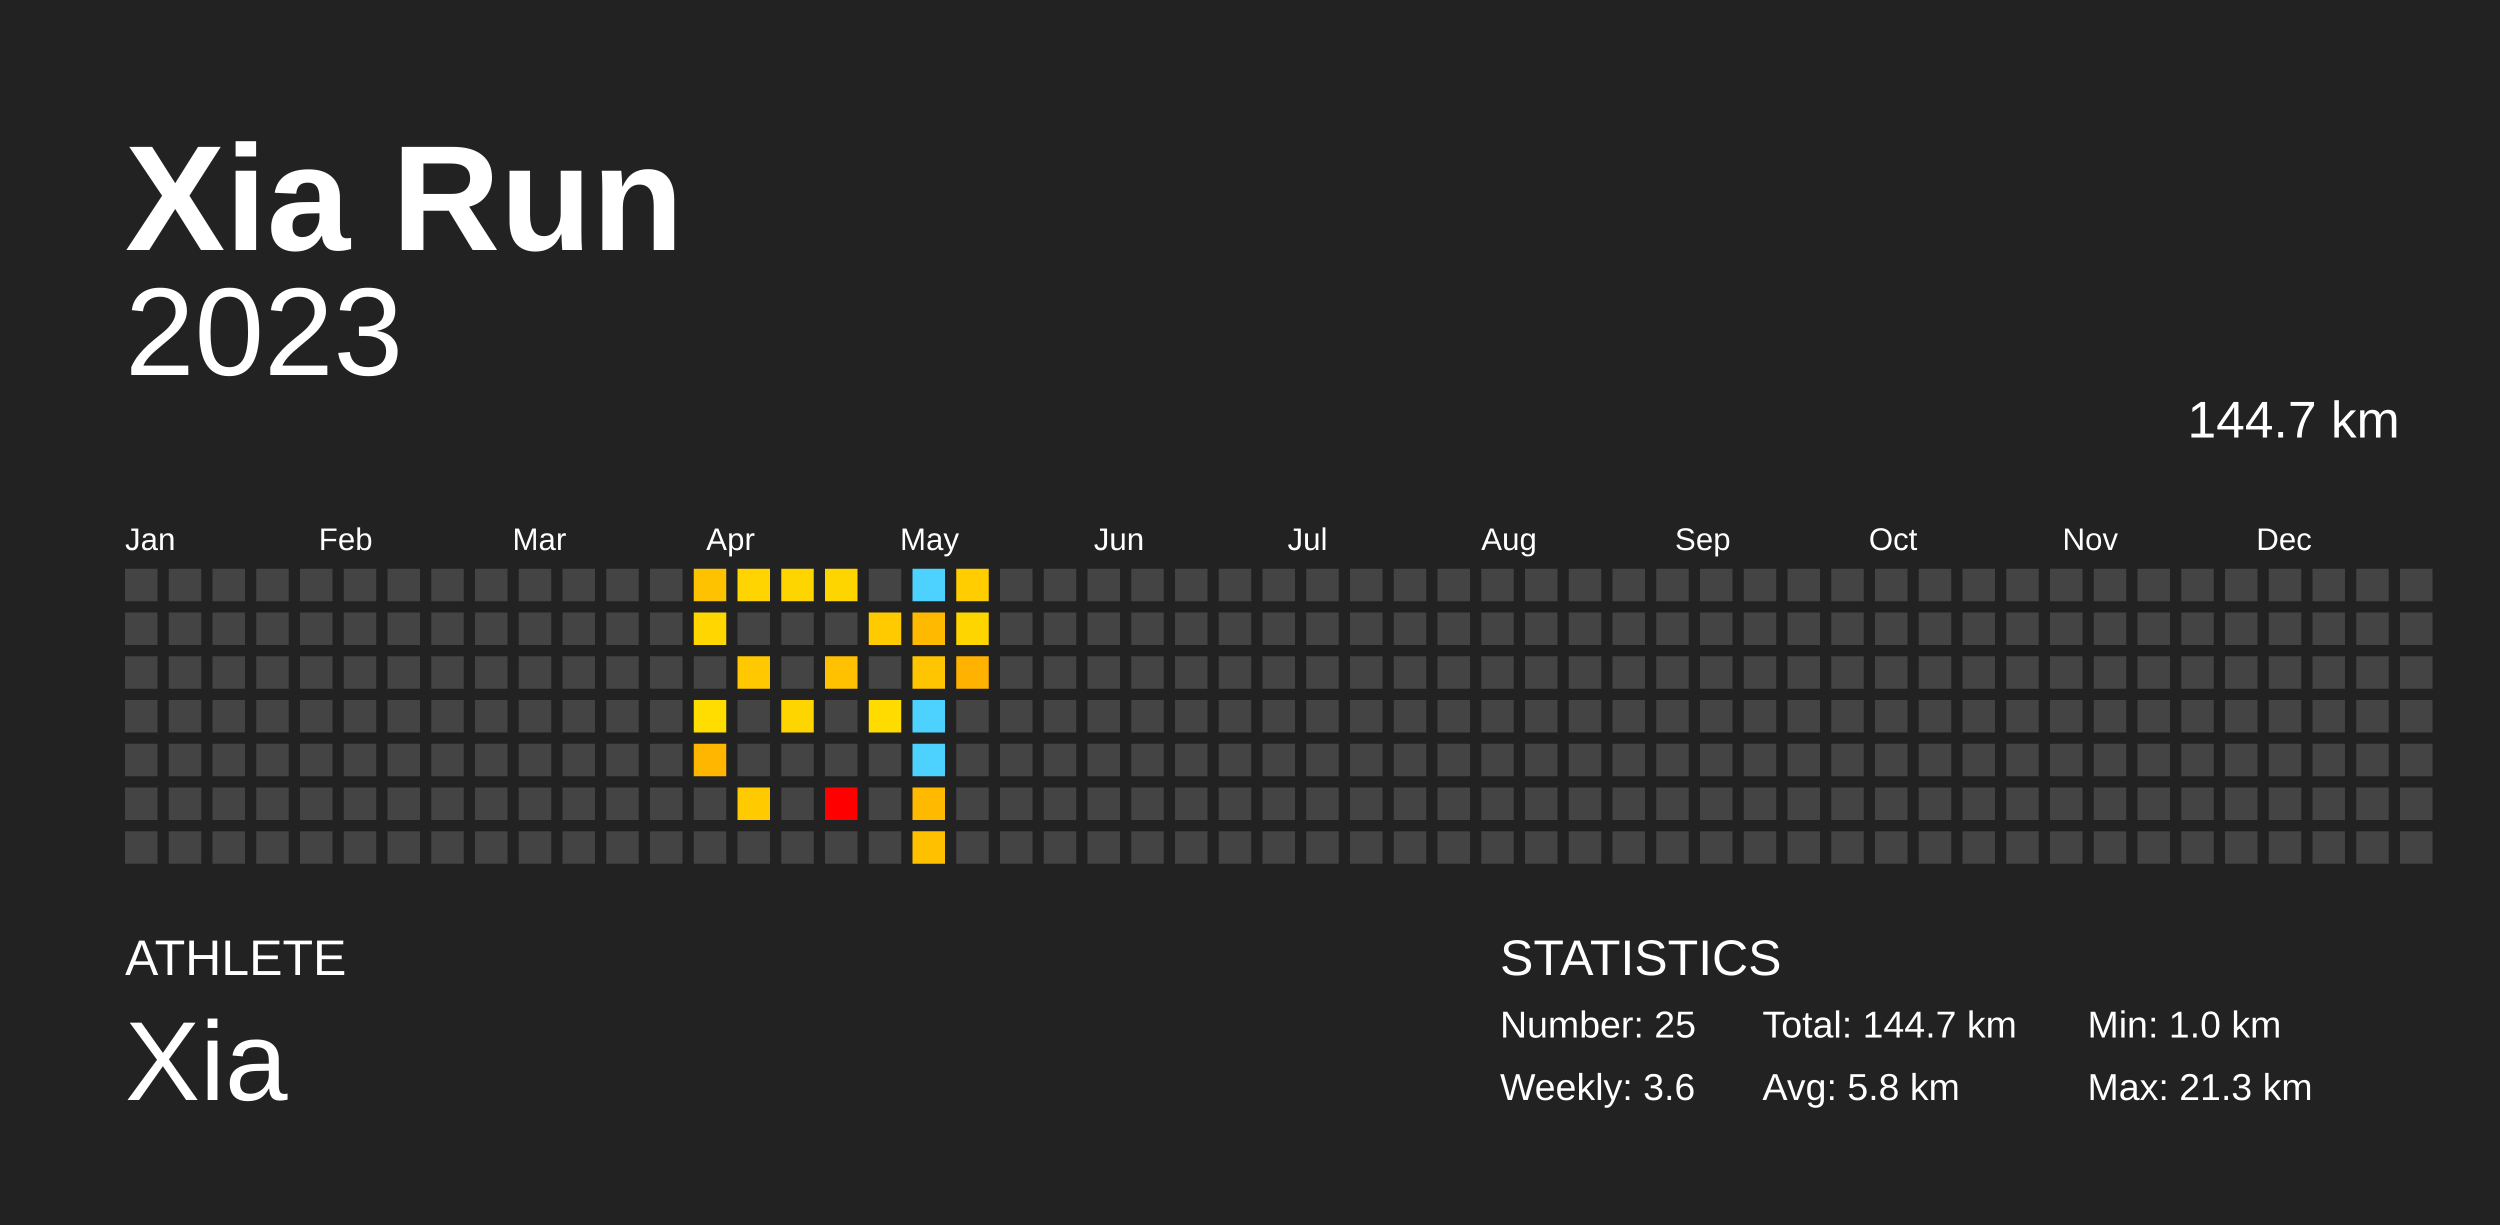
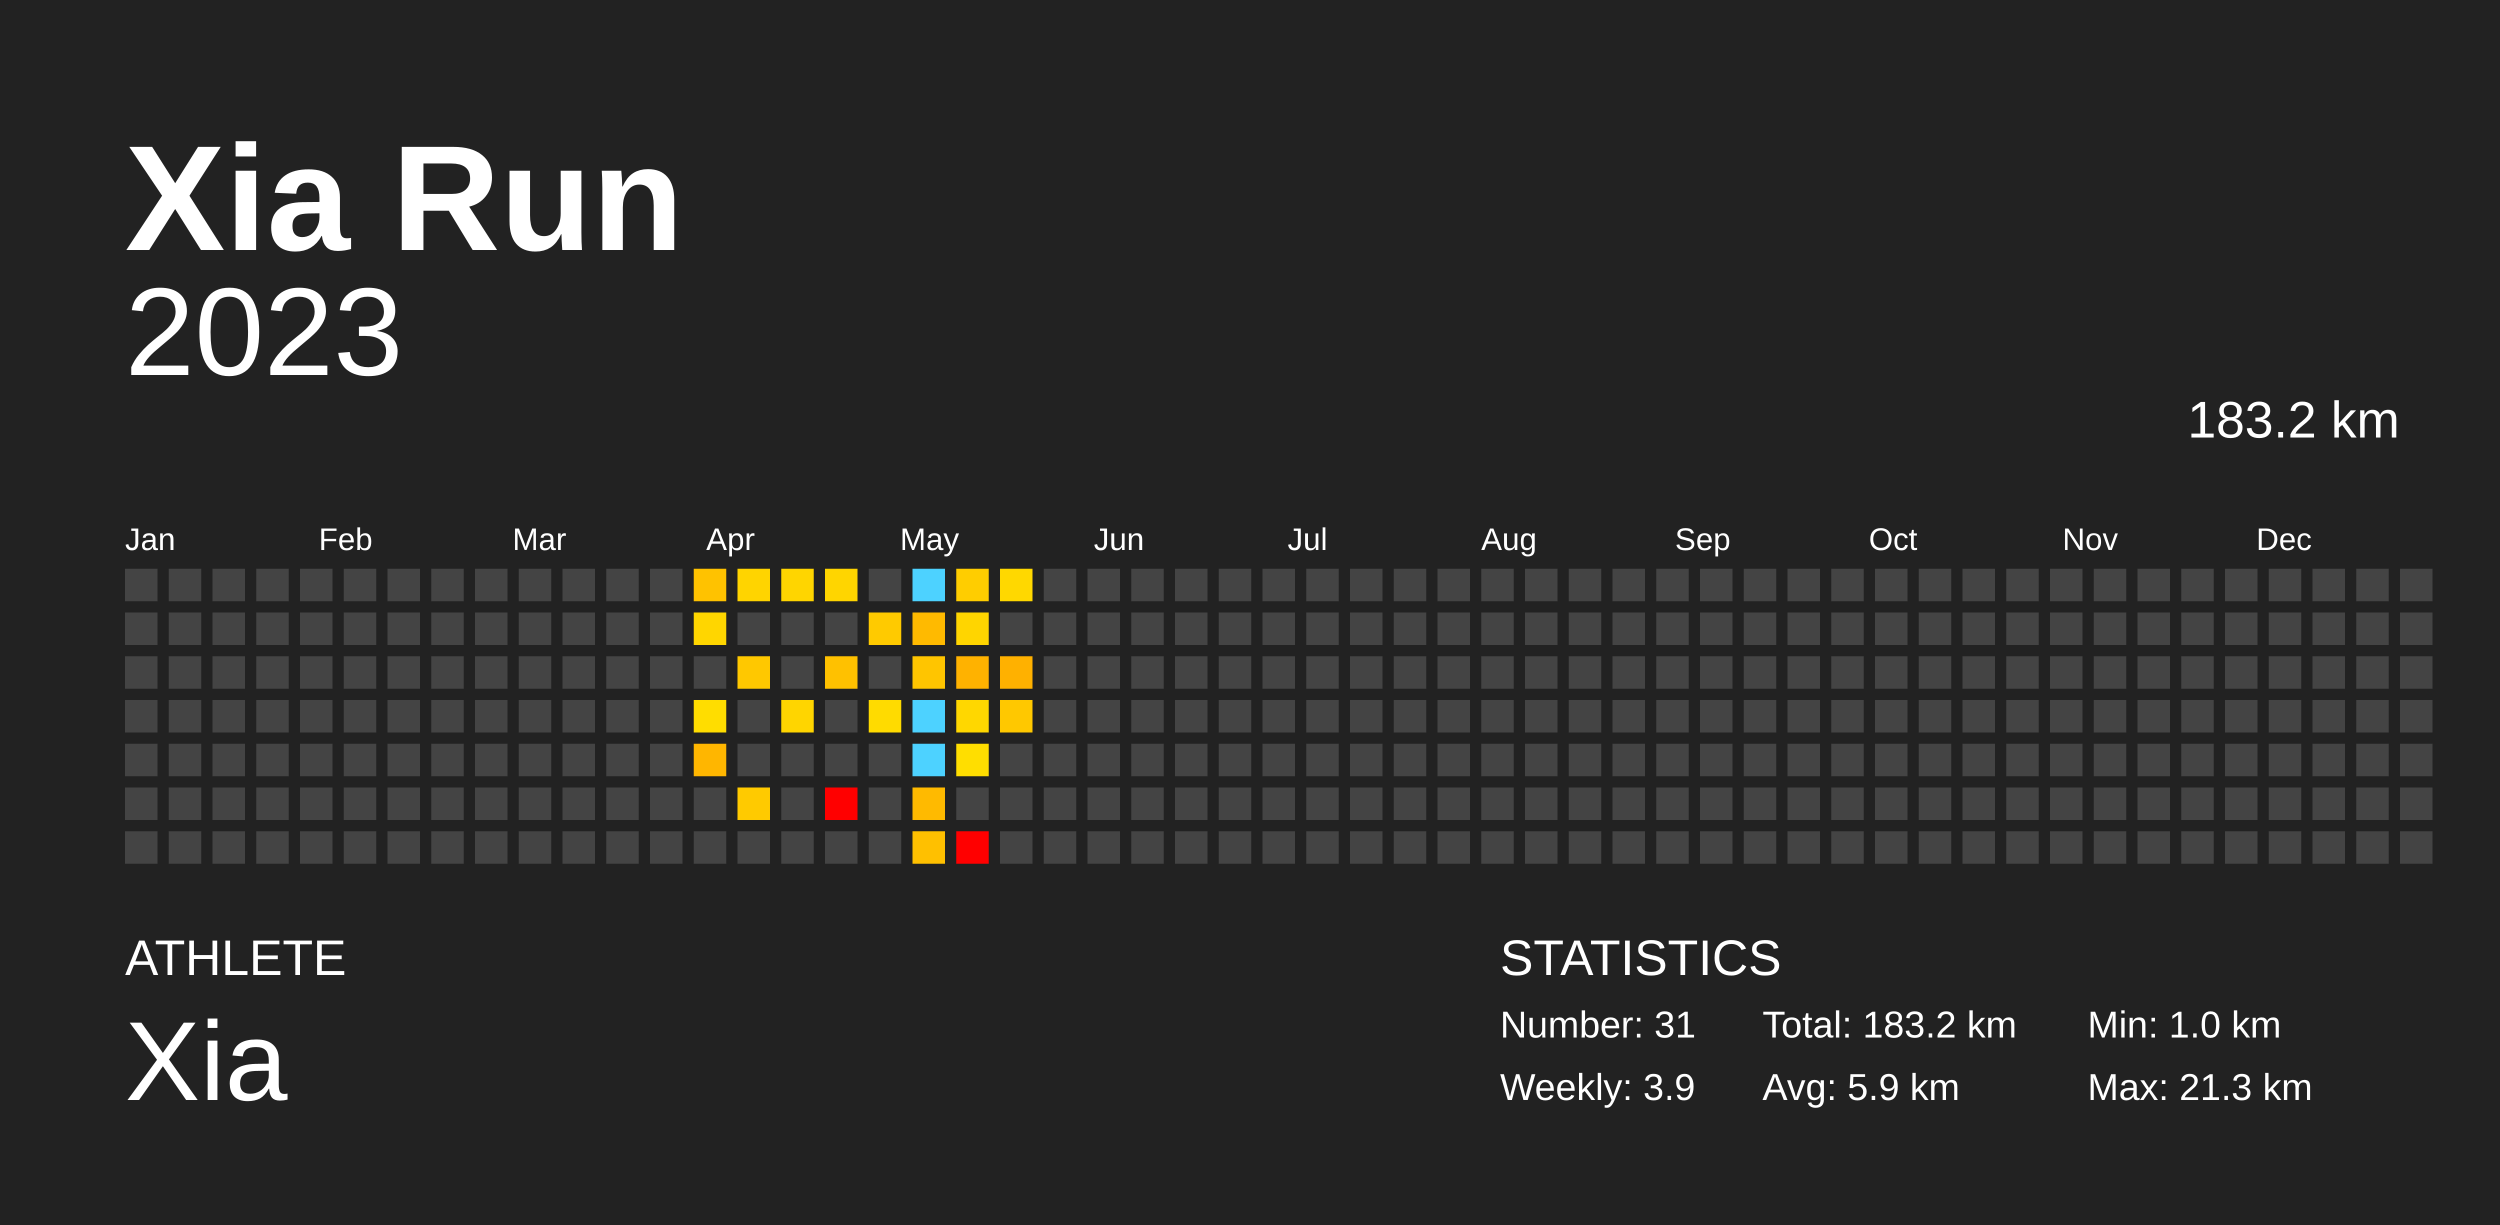
<svg xmlns="http://www.w3.org/2000/svg" baseProfile="full" height="98mm" version="1.1" viewBox="0,0,200,98" width="200mm">
  <defs />
  <rect fill="#222222" height="98" width="200" x="0" y="0" />
  <text fill="#FFFFFF" style="font-size:12px; font-family:Arial; font-weight:bold;" x="10" y="20">Xia Run</text>
  <text fill="#FFFFFF" style="font-size:4px; font-family:Arial" x="10" y="78">ATHLETE</text>
  <text fill="#FFFFFF" style="font-size:9px; font-family:Arial" x="10" y="88">Xia</text>
  <text fill="#FFFFFF" style="font-size:4px; font-family:Arial" x="120" y="78">STATISTICS</text>
-   <text fill="#FFFFFF" style="font-size:3px; font-family:Arial" x="120" y="83">Number: 25</text>
-   <text fill="#FFFFFF" style="font-size:3px; font-family:Arial" x="120" y="88">Weekly: 3.6</text>
-   <text fill="#FFFFFF" style="font-size:3px; font-family:Arial" x="141" y="83">Total: 144.7 km</text>
-   <text fill="#FFFFFF" style="font-size:3px; font-family:Arial" x="141" y="88">Avg: 5.8 km</text>
+   <text fill="#FFFFFF" style="font-size:3px; font-family:Arial" x="120" y="83">Number: 31</text>
+   <text fill="#FFFFFF" style="font-size:3px; font-family:Arial" x="120" y="88">Weekly: 3.9</text>
+   <text fill="#FFFFFF" style="font-size:3px; font-family:Arial" x="141" y="83">Total: 183.2 km</text>
+   <text fill="#FFFFFF" style="font-size:3px; font-family:Arial" x="141" y="88">Avg: 5.9 km</text>
  <text fill="#FFFFFF" style="font-size:3px; font-family:Arial" x="167" y="83">Min: 1.0 km</text>
  <text fill="#FFFFFF" style="font-size:3px; font-family:Arial" x="167" y="88">Max: 21.3 km</text>
  <text alignment-baseline="hanging" fill="#FFFFFF" style="font-size:10.0px; font-family:Arial;" x="10" y="30">2023</text>
-   <text alignment-baseline="hanging" fill="#FFFFFF" style="font-size:4.125px; font-family:Arial;" x="175" y="35">144.7 km</text>
+   <text alignment-baseline="hanging" fill="#FFFFFF" style="font-size:4.125px; font-family:Arial;" x="175" y="35">183.2 km</text>
  <text fill="#FFFFFF" style="font-size:2.5px; font-family:Arial" x="10.0" y="44">Jan</text>
  <text fill="#FFFFFF" style="font-size:2.5px; font-family:Arial" x="25.5" y="44">Feb</text>
  <text fill="#FFFFFF" style="font-size:2.5px; font-family:Arial" x="41.0" y="44">Mar</text>
  <text fill="#FFFFFF" style="font-size:2.5px; font-family:Arial" x="56.5" y="44">Apr</text>
  <text fill="#FFFFFF" style="font-size:2.5px; font-family:Arial" x="72.0" y="44">May</text>
  <text fill="#FFFFFF" style="font-size:2.5px; font-family:Arial" x="87.5" y="44">Jun</text>
  <text fill="#FFFFFF" style="font-size:2.5px; font-family:Arial" x="103.0" y="44">Jul</text>
  <text fill="#FFFFFF" style="font-size:2.5px; font-family:Arial" x="118.5" y="44">Aug</text>
  <text fill="#FFFFFF" style="font-size:2.5px; font-family:Arial" x="134.0" y="44">Sep</text>
  <text fill="#FFFFFF" style="font-size:2.5px; font-family:Arial" x="149.5" y="44">Oct</text>
  <text fill="#FFFFFF" style="font-size:2.5px; font-family:Arial" x="165.0" y="44">Nov</text>
  <text fill="#FFFFFF" style="font-size:2.5px; font-family:Arial" x="180.5" y="44">Dec</text>
  <rect fill="#444444" height="2.6" width="2.6" x="10.0" y="45.5" />
  <rect fill="#444444" height="2.6" width="2.6" x="10.0" y="49.0" />
  <rect fill="#444444" height="2.6" width="2.6" x="10.0" y="52.5" />
  <rect fill="#444444" height="2.6" width="2.6" x="10.0" y="56.0" />
  <rect fill="#444444" height="2.6" width="2.6" x="10.0" y="59.5" />
  <rect fill="#444444" height="2.6" width="2.6" x="10.0" y="63.0" />
  <rect fill="#444444" height="2.6" width="2.6" x="10.0" y="66.5" />
  <rect fill="#444444" height="2.6" width="2.6" x="13.5" y="45.5" />
  <rect fill="#444444" height="2.6" width="2.6" x="13.5" y="49.0" />
  <rect fill="#444444" height="2.6" width="2.6" x="13.5" y="52.5" />
  <rect fill="#444444" height="2.6" width="2.6" x="13.5" y="56.0" />
  <rect fill="#444444" height="2.6" width="2.6" x="13.5" y="59.5" />
  <rect fill="#444444" height="2.6" width="2.6" x="13.5" y="63.0" />
  <rect fill="#444444" height="2.6" width="2.6" x="13.5" y="66.5" />
  <rect fill="#444444" height="2.6" width="2.6" x="17.0" y="45.5" />
  <rect fill="#444444" height="2.6" width="2.6" x="17.0" y="49.0" />
  <rect fill="#444444" height="2.6" width="2.6" x="17.0" y="52.5" />
  <rect fill="#444444" height="2.6" width="2.6" x="17.0" y="56.0" />
  <rect fill="#444444" height="2.6" width="2.6" x="17.0" y="59.5" />
  <rect fill="#444444" height="2.6" width="2.6" x="17.0" y="63.0" />
  <rect fill="#444444" height="2.6" width="2.6" x="17.0" y="66.5" />
  <rect fill="#444444" height="2.6" width="2.6" x="20.5" y="45.5" />
  <rect fill="#444444" height="2.6" width="2.6" x="20.5" y="49.0" />
  <rect fill="#444444" height="2.6" width="2.6" x="20.5" y="52.5" />
  <rect fill="#444444" height="2.6" width="2.6" x="20.5" y="56.0" />
  <rect fill="#444444" height="2.6" width="2.6" x="20.5" y="59.5" />
  <rect fill="#444444" height="2.6" width="2.6" x="20.5" y="63.0" />
  <rect fill="#444444" height="2.6" width="2.6" x="20.5" y="66.5" />
  <rect fill="#444444" height="2.6" width="2.6" x="24.0" y="45.5" />
  <rect fill="#444444" height="2.6" width="2.6" x="24.0" y="49.0" />
  <rect fill="#444444" height="2.6" width="2.6" x="24.0" y="52.5" />
  <rect fill="#444444" height="2.6" width="2.6" x="24.0" y="56.0" />
  <rect fill="#444444" height="2.6" width="2.6" x="24.0" y="59.5" />
  <rect fill="#444444" height="2.6" width="2.6" x="24.0" y="63.0" />
  <rect fill="#444444" height="2.6" width="2.6" x="24.0" y="66.5" />
  <rect fill="#444444" height="2.6" width="2.6" x="27.5" y="45.5" />
  <rect fill="#444444" height="2.6" width="2.6" x="27.5" y="49.0" />
  <rect fill="#444444" height="2.6" width="2.6" x="27.5" y="52.5" />
  <rect fill="#444444" height="2.6" width="2.6" x="27.5" y="56.0" />
  <rect fill="#444444" height="2.6" width="2.6" x="27.5" y="59.5" />
  <rect fill="#444444" height="2.6" width="2.6" x="27.5" y="63.0" />
  <rect fill="#444444" height="2.6" width="2.6" x="27.5" y="66.5" />
  <rect fill="#444444" height="2.6" width="2.6" x="31.0" y="45.5" />
  <rect fill="#444444" height="2.6" width="2.6" x="31.0" y="49.0" />
  <rect fill="#444444" height="2.6" width="2.6" x="31.0" y="52.5" />
  <rect fill="#444444" height="2.6" width="2.6" x="31.0" y="56.0" />
  <rect fill="#444444" height="2.6" width="2.6" x="31.0" y="59.5" />
  <rect fill="#444444" height="2.6" width="2.6" x="31.0" y="63.0" />
  <rect fill="#444444" height="2.6" width="2.6" x="31.0" y="66.5" />
  <rect fill="#444444" height="2.6" width="2.6" x="34.5" y="45.5" />
  <rect fill="#444444" height="2.6" width="2.6" x="34.5" y="49.0" />
  <rect fill="#444444" height="2.6" width="2.6" x="34.5" y="52.5" />
  <rect fill="#444444" height="2.6" width="2.6" x="34.5" y="56.0" />
  <rect fill="#444444" height="2.6" width="2.6" x="34.5" y="59.5" />
  <rect fill="#444444" height="2.6" width="2.6" x="34.5" y="63.0" />
  <rect fill="#444444" height="2.6" width="2.6" x="34.5" y="66.5" />
  <rect fill="#444444" height="2.6" width="2.6" x="38.0" y="45.5" />
  <rect fill="#444444" height="2.6" width="2.6" x="38.0" y="49.0" />
  <rect fill="#444444" height="2.6" width="2.6" x="38.0" y="52.5" />
  <rect fill="#444444" height="2.6" width="2.6" x="38.0" y="56.0" />
  <rect fill="#444444" height="2.6" width="2.6" x="38.0" y="59.5" />
  <rect fill="#444444" height="2.6" width="2.6" x="38.0" y="63.0" />
  <rect fill="#444444" height="2.6" width="2.6" x="38.0" y="66.5" />
  <rect fill="#444444" height="2.6" width="2.6" x="41.5" y="45.5" />
  <rect fill="#444444" height="2.6" width="2.6" x="41.5" y="49.0" />
  <rect fill="#444444" height="2.6" width="2.6" x="41.5" y="52.5" />
  <rect fill="#444444" height="2.6" width="2.6" x="41.5" y="56.0" />
  <rect fill="#444444" height="2.6" width="2.6" x="41.5" y="59.5" />
  <rect fill="#444444" height="2.6" width="2.6" x="41.5" y="63.0" />
  <rect fill="#444444" height="2.6" width="2.6" x="41.5" y="66.5" />
  <rect fill="#444444" height="2.6" width="2.6" x="45.0" y="45.5" />
  <rect fill="#444444" height="2.6" width="2.6" x="45.0" y="49.0" />
  <rect fill="#444444" height="2.6" width="2.6" x="45.0" y="52.5" />
  <rect fill="#444444" height="2.6" width="2.6" x="45.0" y="56.0" />
  <rect fill="#444444" height="2.6" width="2.6" x="45.0" y="59.5" />
  <rect fill="#444444" height="2.6" width="2.6" x="45.0" y="63.0" />
  <rect fill="#444444" height="2.6" width="2.6" x="45.0" y="66.5" />
  <rect fill="#444444" height="2.6" width="2.6" x="48.5" y="45.5" />
  <rect fill="#444444" height="2.6" width="2.6" x="48.5" y="49.0" />
  <rect fill="#444444" height="2.6" width="2.6" x="48.5" y="52.5" />
  <rect fill="#444444" height="2.6" width="2.6" x="48.5" y="56.0" />
  <rect fill="#444444" height="2.6" width="2.6" x="48.5" y="59.5" />
  <rect fill="#444444" height="2.6" width="2.6" x="48.5" y="63.0" />
  <rect fill="#444444" height="2.6" width="2.6" x="48.5" y="66.5" />
  <rect fill="#444444" height="2.6" width="2.6" x="52.0" y="45.5" />
  <rect fill="#444444" height="2.6" width="2.6" x="52.0" y="49.0" />
  <rect fill="#444444" height="2.6" width="2.6" x="52.0" y="52.5" />
  <rect fill="#444444" height="2.6" width="2.6" x="52.0" y="56.0" />
  <rect fill="#444444" height="2.6" width="2.6" x="52.0" y="59.5" />
  <rect fill="#444444" height="2.6" width="2.6" x="52.0" y="63.0" />
  <rect fill="#444444" height="2.6" width="2.6" x="52.0" y="66.5" />
  <rect fill="#ffc200" height="2.6" width="2.6" x="55.5" y="45.5" />
  <rect fill="#ffd600" height="2.6" width="2.6" x="55.5" y="49.0" />
  <rect fill="#444444" height="2.6" width="2.6" x="55.5" y="52.5" />
  <rect fill="#ffdd00" height="2.6" width="2.6" x="55.5" y="56.0" />
  <rect fill="#ffb600" height="2.6" width="2.6" x="55.5" y="59.5" />
  <rect fill="#444444" height="2.6" width="2.6" x="55.5" y="63.0" />
  <rect fill="#444444" height="2.6" width="2.6" x="55.5" y="66.5" />
  <rect fill="#ffd400" height="2.6" width="2.6" x="59.0" y="45.5" />
  <rect fill="#444444" height="2.6" width="2.6" x="59.0" y="49.0" />
  <rect fill="#ffc800" height="2.6" width="2.6" x="59.0" y="52.5" />
  <rect fill="#444444" height="2.6" width="2.6" x="59.0" y="56.0" />
  <rect fill="#444444" height="2.6" width="2.6" x="59.0" y="59.5" />
  <rect fill="#ffca00" height="2.6" width="2.6" x="59.0" y="63.0" />
  <rect fill="#444444" height="2.6" width="2.6" x="59.0" y="66.5" />
  <rect fill="#ffd500" height="2.6" width="2.6" x="62.5" y="45.5" />
  <rect fill="#444444" height="2.6" width="2.6" x="62.5" y="49.0" />
  <rect fill="#444444" height="2.6" width="2.6" x="62.5" y="52.5" />
  <rect fill="#ffd500" height="2.6" width="2.6" x="62.5" y="56.0" />
  <rect fill="#444444" height="2.6" width="2.6" x="62.5" y="59.5" />
  <rect fill="#444444" height="2.6" width="2.6" x="62.5" y="63.0" />
  <rect fill="#444444" height="2.6" width="2.6" x="62.5" y="66.5" />
  <rect fill="#ffd500" height="2.6" width="2.6" x="66.0" y="45.5" />
  <rect fill="#444444" height="2.6" width="2.6" x="66.0" y="49.0" />
  <rect fill="#ffc100" height="2.6" width="2.6" x="66.0" y="52.5" />
  <rect fill="#444444" height="2.6" width="2.6" x="66.0" y="56.0" />
  <rect fill="#444444" height="2.6" width="2.6" x="66.0" y="59.5" />
  <rect fill="red" height="2.6" width="2.6" x="66.0" y="63.0" />
  <rect fill="#444444" height="2.6" width="2.6" x="66.0" y="66.5" />
  <rect fill="#444444" height="2.6" width="2.6" x="69.5" y="45.5" />
  <rect fill="#ffca00" height="2.6" width="2.6" x="69.5" y="49.0" />
  <rect fill="#444444" height="2.6" width="2.6" x="69.5" y="52.5" />
  <rect fill="#ffdb00" height="2.6" width="2.6" x="69.5" y="56.0" />
  <rect fill="#444444" height="2.6" width="2.6" x="69.5" y="59.5" />
  <rect fill="#444444" height="2.6" width="2.6" x="69.5" y="63.0" />
  <rect fill="#444444" height="2.6" width="2.6" x="69.5" y="66.5" />
  <rect fill="#4dd2ff" height="2.6" width="2.6" x="73.0" y="45.5" />
  <rect fill="#ffba00" height="2.6" width="2.6" x="73.0" y="49.0" />
  <rect fill="#ffc500" height="2.6" width="2.6" x="73.0" y="52.5" />
  <rect fill="#4dd2ff" height="2.6" width="2.6" x="73.0" y="56.0" />
  <rect fill="#4dd2ff" height="2.6" width="2.6" x="73.0" y="59.5" />
  <rect fill="#ffba00" height="2.6" width="2.6" x="73.0" y="63.0" />
  <rect fill="#ffc000" height="2.6" width="2.6" x="73.0" y="66.5" />
  <rect fill="#ffcd00" height="2.6" width="2.6" x="76.5" y="45.5" />
  <rect fill="#ffd500" height="2.6" width="2.6" x="76.5" y="49.0" />
  <rect fill="#ffb200" height="2.6" width="2.6" x="76.5" y="52.5" />
-   <rect fill="#444444" height="2.6" width="2.6" x="76.5" y="56.0" />
-   <rect fill="#444444" height="2.6" width="2.6" x="76.5" y="59.5" />
+   <rect fill="#ffd700" height="2.6" width="2.6" x="76.5" y="56.0" />
+   <rect fill="#ffde00" height="2.6" width="2.6" x="76.5" y="59.5" />
  <rect fill="#444444" height="2.6" width="2.6" x="76.5" y="63.0" />
-   <rect fill="#444444" height="2.6" width="2.6" x="76.5" y="66.5" />
-   <rect fill="#444444" height="2.6" width="2.6" x="80.0" y="45.5" />
+   <rect fill="red" height="2.6" width="2.6" x="76.5" y="66.5" />
+   <rect fill="#ffd800" height="2.6" width="2.6" x="80.0" y="45.5" />
  <rect fill="#444444" height="2.6" width="2.6" x="80.0" y="49.0" />
-   <rect fill="#444444" height="2.6" width="2.6" x="80.0" y="52.5" />
-   <rect fill="#444444" height="2.6" width="2.6" x="80.0" y="56.0" />
+   <rect fill="#ffb100" height="2.6" width="2.6" x="80.0" y="52.5" />
+   <rect fill="#ffc800" height="2.6" width="2.6" x="80.0" y="56.0" />
  <rect fill="#444444" height="2.6" width="2.6" x="80.0" y="59.5" />
  <rect fill="#444444" height="2.6" width="2.6" x="80.0" y="63.0" />
  <rect fill="#444444" height="2.6" width="2.6" x="80.0" y="66.5" />
  <rect fill="#444444" height="2.6" width="2.6" x="83.5" y="45.5" />
  <rect fill="#444444" height="2.6" width="2.6" x="83.5" y="49.0" />
  <rect fill="#444444" height="2.6" width="2.6" x="83.5" y="52.5" />
  <rect fill="#444444" height="2.6" width="2.6" x="83.5" y="56.0" />
  <rect fill="#444444" height="2.6" width="2.6" x="83.5" y="59.5" />
  <rect fill="#444444" height="2.6" width="2.6" x="83.5" y="63.0" />
  <rect fill="#444444" height="2.6" width="2.6" x="83.5" y="66.5" />
  <rect fill="#444444" height="2.6" width="2.6" x="87.0" y="45.5" />
  <rect fill="#444444" height="2.6" width="2.6" x="87.0" y="49.0" />
  <rect fill="#444444" height="2.6" width="2.6" x="87.0" y="52.5" />
  <rect fill="#444444" height="2.6" width="2.6" x="87.0" y="56.0" />
  <rect fill="#444444" height="2.6" width="2.6" x="87.0" y="59.5" />
  <rect fill="#444444" height="2.6" width="2.6" x="87.0" y="63.0" />
  <rect fill="#444444" height="2.6" width="2.6" x="87.0" y="66.5" />
  <rect fill="#444444" height="2.6" width="2.6" x="90.5" y="45.5" />
  <rect fill="#444444" height="2.6" width="2.6" x="90.5" y="49.0" />
  <rect fill="#444444" height="2.6" width="2.6" x="90.5" y="52.5" />
  <rect fill="#444444" height="2.6" width="2.6" x="90.5" y="56.0" />
  <rect fill="#444444" height="2.6" width="2.6" x="90.5" y="59.5" />
  <rect fill="#444444" height="2.6" width="2.6" x="90.5" y="63.0" />
  <rect fill="#444444" height="2.6" width="2.6" x="90.5" y="66.5" />
  <rect fill="#444444" height="2.6" width="2.6" x="94.0" y="45.5" />
  <rect fill="#444444" height="2.6" width="2.6" x="94.0" y="49.0" />
  <rect fill="#444444" height="2.6" width="2.6" x="94.0" y="52.5" />
  <rect fill="#444444" height="2.6" width="2.6" x="94.0" y="56.0" />
  <rect fill="#444444" height="2.6" width="2.6" x="94.0" y="59.5" />
  <rect fill="#444444" height="2.6" width="2.6" x="94.0" y="63.0" />
  <rect fill="#444444" height="2.6" width="2.6" x="94.0" y="66.5" />
  <rect fill="#444444" height="2.6" width="2.6" x="97.5" y="45.5" />
  <rect fill="#444444" height="2.6" width="2.6" x="97.5" y="49.0" />
  <rect fill="#444444" height="2.6" width="2.6" x="97.5" y="52.5" />
  <rect fill="#444444" height="2.6" width="2.6" x="97.5" y="56.0" />
  <rect fill="#444444" height="2.6" width="2.6" x="97.5" y="59.5" />
  <rect fill="#444444" height="2.6" width="2.6" x="97.5" y="63.0" />
  <rect fill="#444444" height="2.6" width="2.6" x="97.5" y="66.5" />
  <rect fill="#444444" height="2.6" width="2.6" x="101.0" y="45.5" />
  <rect fill="#444444" height="2.6" width="2.6" x="101.0" y="49.0" />
  <rect fill="#444444" height="2.6" width="2.6" x="101.0" y="52.5" />
  <rect fill="#444444" height="2.6" width="2.6" x="101.0" y="56.0" />
  <rect fill="#444444" height="2.6" width="2.6" x="101.0" y="59.5" />
  <rect fill="#444444" height="2.6" width="2.6" x="101.0" y="63.0" />
  <rect fill="#444444" height="2.6" width="2.6" x="101.0" y="66.5" />
  <rect fill="#444444" height="2.6" width="2.6" x="104.5" y="45.5" />
  <rect fill="#444444" height="2.6" width="2.6" x="104.5" y="49.0" />
  <rect fill="#444444" height="2.6" width="2.6" x="104.5" y="52.5" />
  <rect fill="#444444" height="2.6" width="2.6" x="104.5" y="56.0" />
  <rect fill="#444444" height="2.6" width="2.6" x="104.5" y="59.5" />
  <rect fill="#444444" height="2.6" width="2.6" x="104.5" y="63.0" />
  <rect fill="#444444" height="2.6" width="2.6" x="104.5" y="66.5" />
  <rect fill="#444444" height="2.6" width="2.6" x="108.0" y="45.5" />
  <rect fill="#444444" height="2.6" width="2.6" x="108.0" y="49.0" />
  <rect fill="#444444" height="2.6" width="2.6" x="108.0" y="52.5" />
  <rect fill="#444444" height="2.6" width="2.6" x="108.0" y="56.0" />
  <rect fill="#444444" height="2.6" width="2.6" x="108.0" y="59.5" />
  <rect fill="#444444" height="2.6" width="2.6" x="108.0" y="63.0" />
  <rect fill="#444444" height="2.6" width="2.6" x="108.0" y="66.5" />
  <rect fill="#444444" height="2.6" width="2.6" x="111.5" y="45.5" />
  <rect fill="#444444" height="2.6" width="2.6" x="111.5" y="49.0" />
  <rect fill="#444444" height="2.6" width="2.6" x="111.5" y="52.5" />
  <rect fill="#444444" height="2.6" width="2.6" x="111.5" y="56.0" />
  <rect fill="#444444" height="2.6" width="2.6" x="111.5" y="59.5" />
  <rect fill="#444444" height="2.6" width="2.6" x="111.5" y="63.0" />
  <rect fill="#444444" height="2.6" width="2.6" x="111.5" y="66.5" />
  <rect fill="#444444" height="2.6" width="2.6" x="115.0" y="45.5" />
  <rect fill="#444444" height="2.6" width="2.6" x="115.0" y="49.0" />
  <rect fill="#444444" height="2.6" width="2.6" x="115.0" y="52.5" />
  <rect fill="#444444" height="2.6" width="2.6" x="115.0" y="56.0" />
  <rect fill="#444444" height="2.6" width="2.6" x="115.0" y="59.5" />
  <rect fill="#444444" height="2.6" width="2.6" x="115.0" y="63.0" />
  <rect fill="#444444" height="2.6" width="2.6" x="115.0" y="66.5" />
  <rect fill="#444444" height="2.6" width="2.6" x="118.5" y="45.5" />
  <rect fill="#444444" height="2.6" width="2.6" x="118.5" y="49.0" />
  <rect fill="#444444" height="2.6" width="2.6" x="118.5" y="52.5" />
  <rect fill="#444444" height="2.6" width="2.6" x="118.5" y="56.0" />
  <rect fill="#444444" height="2.6" width="2.6" x="118.5" y="59.5" />
  <rect fill="#444444" height="2.6" width="2.6" x="118.5" y="63.0" />
  <rect fill="#444444" height="2.6" width="2.6" x="118.5" y="66.5" />
  <rect fill="#444444" height="2.6" width="2.6" x="122.0" y="45.5" />
  <rect fill="#444444" height="2.6" width="2.6" x="122.0" y="49.0" />
  <rect fill="#444444" height="2.6" width="2.6" x="122.0" y="52.5" />
  <rect fill="#444444" height="2.6" width="2.6" x="122.0" y="56.0" />
  <rect fill="#444444" height="2.6" width="2.6" x="122.0" y="59.5" />
  <rect fill="#444444" height="2.6" width="2.6" x="122.0" y="63.0" />
  <rect fill="#444444" height="2.6" width="2.6" x="122.0" y="66.5" />
  <rect fill="#444444" height="2.6" width="2.6" x="125.5" y="45.5" />
  <rect fill="#444444" height="2.6" width="2.6" x="125.5" y="49.0" />
  <rect fill="#444444" height="2.6" width="2.6" x="125.5" y="52.5" />
  <rect fill="#444444" height="2.6" width="2.6" x="125.5" y="56.0" />
  <rect fill="#444444" height="2.6" width="2.6" x="125.5" y="59.5" />
  <rect fill="#444444" height="2.6" width="2.6" x="125.5" y="63.0" />
  <rect fill="#444444" height="2.6" width="2.6" x="125.5" y="66.5" />
  <rect fill="#444444" height="2.6" width="2.6" x="129.0" y="45.5" />
  <rect fill="#444444" height="2.6" width="2.6" x="129.0" y="49.0" />
  <rect fill="#444444" height="2.6" width="2.6" x="129.0" y="52.5" />
  <rect fill="#444444" height="2.6" width="2.6" x="129.0" y="56.0" />
  <rect fill="#444444" height="2.6" width="2.6" x="129.0" y="59.5" />
  <rect fill="#444444" height="2.6" width="2.6" x="129.0" y="63.0" />
  <rect fill="#444444" height="2.6" width="2.6" x="129.0" y="66.5" />
  <rect fill="#444444" height="2.6" width="2.6" x="132.5" y="45.5" />
  <rect fill="#444444" height="2.6" width="2.6" x="132.5" y="49.0" />
  <rect fill="#444444" height="2.6" width="2.6" x="132.5" y="52.5" />
  <rect fill="#444444" height="2.6" width="2.6" x="132.5" y="56.0" />
  <rect fill="#444444" height="2.6" width="2.6" x="132.5" y="59.5" />
  <rect fill="#444444" height="2.6" width="2.6" x="132.5" y="63.0" />
  <rect fill="#444444" height="2.6" width="2.6" x="132.5" y="66.5" />
  <rect fill="#444444" height="2.6" width="2.6" x="136.0" y="45.5" />
  <rect fill="#444444" height="2.6" width="2.6" x="136.0" y="49.0" />
  <rect fill="#444444" height="2.6" width="2.6" x="136.0" y="52.5" />
  <rect fill="#444444" height="2.6" width="2.6" x="136.0" y="56.0" />
  <rect fill="#444444" height="2.6" width="2.6" x="136.0" y="59.5" />
  <rect fill="#444444" height="2.6" width="2.6" x="136.0" y="63.0" />
  <rect fill="#444444" height="2.6" width="2.6" x="136.0" y="66.5" />
  <rect fill="#444444" height="2.6" width="2.6" x="139.5" y="45.5" />
  <rect fill="#444444" height="2.6" width="2.6" x="139.5" y="49.0" />
  <rect fill="#444444" height="2.6" width="2.6" x="139.5" y="52.5" />
  <rect fill="#444444" height="2.6" width="2.6" x="139.5" y="56.0" />
  <rect fill="#444444" height="2.6" width="2.6" x="139.5" y="59.5" />
  <rect fill="#444444" height="2.6" width="2.6" x="139.5" y="63.0" />
  <rect fill="#444444" height="2.6" width="2.6" x="139.5" y="66.5" />
  <rect fill="#444444" height="2.6" width="2.6" x="143.0" y="45.5" />
  <rect fill="#444444" height="2.6" width="2.6" x="143.0" y="49.0" />
  <rect fill="#444444" height="2.6" width="2.6" x="143.0" y="52.5" />
  <rect fill="#444444" height="2.6" width="2.6" x="143.0" y="56.0" />
  <rect fill="#444444" height="2.6" width="2.6" x="143.0" y="59.5" />
  <rect fill="#444444" height="2.6" width="2.6" x="143.0" y="63.0" />
  <rect fill="#444444" height="2.6" width="2.6" x="143.0" y="66.5" />
  <rect fill="#444444" height="2.6" width="2.6" x="146.5" y="45.5" />
  <rect fill="#444444" height="2.6" width="2.6" x="146.5" y="49.0" />
  <rect fill="#444444" height="2.6" width="2.6" x="146.5" y="52.5" />
  <rect fill="#444444" height="2.6" width="2.6" x="146.5" y="56.0" />
  <rect fill="#444444" height="2.6" width="2.6" x="146.5" y="59.5" />
  <rect fill="#444444" height="2.6" width="2.6" x="146.5" y="63.0" />
  <rect fill="#444444" height="2.6" width="2.6" x="146.5" y="66.5" />
  <rect fill="#444444" height="2.6" width="2.6" x="150.0" y="45.5" />
  <rect fill="#444444" height="2.6" width="2.6" x="150.0" y="49.0" />
  <rect fill="#444444" height="2.6" width="2.6" x="150.0" y="52.5" />
  <rect fill="#444444" height="2.6" width="2.6" x="150.0" y="56.0" />
  <rect fill="#444444" height="2.6" width="2.6" x="150.0" y="59.5" />
  <rect fill="#444444" height="2.6" width="2.6" x="150.0" y="63.0" />
  <rect fill="#444444" height="2.6" width="2.6" x="150.0" y="66.5" />
  <rect fill="#444444" height="2.6" width="2.6" x="153.5" y="45.5" />
  <rect fill="#444444" height="2.6" width="2.6" x="153.5" y="49.0" />
  <rect fill="#444444" height="2.6" width="2.6" x="153.5" y="52.5" />
  <rect fill="#444444" height="2.6" width="2.6" x="153.5" y="56.0" />
  <rect fill="#444444" height="2.6" width="2.6" x="153.5" y="59.5" />
  <rect fill="#444444" height="2.6" width="2.6" x="153.5" y="63.0" />
  <rect fill="#444444" height="2.6" width="2.6" x="153.5" y="66.5" />
  <rect fill="#444444" height="2.6" width="2.6" x="157.0" y="45.5" />
  <rect fill="#444444" height="2.6" width="2.6" x="157.0" y="49.0" />
  <rect fill="#444444" height="2.6" width="2.6" x="157.0" y="52.5" />
  <rect fill="#444444" height="2.6" width="2.6" x="157.0" y="56.0" />
  <rect fill="#444444" height="2.6" width="2.6" x="157.0" y="59.5" />
  <rect fill="#444444" height="2.6" width="2.6" x="157.0" y="63.0" />
  <rect fill="#444444" height="2.6" width="2.6" x="157.0" y="66.5" />
  <rect fill="#444444" height="2.6" width="2.6" x="160.5" y="45.5" />
  <rect fill="#444444" height="2.6" width="2.6" x="160.5" y="49.0" />
  <rect fill="#444444" height="2.6" width="2.6" x="160.5" y="52.5" />
  <rect fill="#444444" height="2.6" width="2.6" x="160.5" y="56.0" />
  <rect fill="#444444" height="2.6" width="2.6" x="160.5" y="59.5" />
  <rect fill="#444444" height="2.6" width="2.6" x="160.5" y="63.0" />
  <rect fill="#444444" height="2.6" width="2.6" x="160.5" y="66.5" />
  <rect fill="#444444" height="2.6" width="2.6" x="164.0" y="45.5" />
  <rect fill="#444444" height="2.6" width="2.6" x="164.0" y="49.0" />
  <rect fill="#444444" height="2.6" width="2.6" x="164.0" y="52.5" />
  <rect fill="#444444" height="2.6" width="2.6" x="164.0" y="56.0" />
  <rect fill="#444444" height="2.6" width="2.6" x="164.0" y="59.5" />
  <rect fill="#444444" height="2.6" width="2.6" x="164.0" y="63.0" />
  <rect fill="#444444" height="2.6" width="2.6" x="164.0" y="66.5" />
  <rect fill="#444444" height="2.6" width="2.6" x="167.5" y="45.5" />
  <rect fill="#444444" height="2.6" width="2.6" x="167.5" y="49.0" />
  <rect fill="#444444" height="2.6" width="2.6" x="167.5" y="52.5" />
  <rect fill="#444444" height="2.6" width="2.6" x="167.5" y="56.0" />
  <rect fill="#444444" height="2.6" width="2.6" x="167.5" y="59.5" />
  <rect fill="#444444" height="2.6" width="2.6" x="167.5" y="63.0" />
  <rect fill="#444444" height="2.6" width="2.6" x="167.5" y="66.5" />
  <rect fill="#444444" height="2.6" width="2.6" x="171.0" y="45.5" />
  <rect fill="#444444" height="2.6" width="2.6" x="171.0" y="49.0" />
  <rect fill="#444444" height="2.6" width="2.6" x="171.0" y="52.5" />
  <rect fill="#444444" height="2.6" width="2.6" x="171.0" y="56.0" />
  <rect fill="#444444" height="2.6" width="2.6" x="171.0" y="59.5" />
  <rect fill="#444444" height="2.6" width="2.6" x="171.0" y="63.0" />
  <rect fill="#444444" height="2.6" width="2.6" x="171.0" y="66.5" />
  <rect fill="#444444" height="2.6" width="2.6" x="174.5" y="45.5" />
  <rect fill="#444444" height="2.6" width="2.6" x="174.5" y="49.0" />
  <rect fill="#444444" height="2.6" width="2.6" x="174.5" y="52.5" />
  <rect fill="#444444" height="2.6" width="2.6" x="174.5" y="56.0" />
  <rect fill="#444444" height="2.6" width="2.6" x="174.5" y="59.5" />
  <rect fill="#444444" height="2.6" width="2.6" x="174.5" y="63.0" />
  <rect fill="#444444" height="2.6" width="2.6" x="174.5" y="66.5" />
  <rect fill="#444444" height="2.6" width="2.6" x="178.0" y="45.5" />
  <rect fill="#444444" height="2.6" width="2.6" x="178.0" y="49.0" />
  <rect fill="#444444" height="2.6" width="2.6" x="178.0" y="52.5" />
  <rect fill="#444444" height="2.6" width="2.6" x="178.0" y="56.0" />
  <rect fill="#444444" height="2.6" width="2.6" x="178.0" y="59.5" />
  <rect fill="#444444" height="2.6" width="2.6" x="178.0" y="63.0" />
  <rect fill="#444444" height="2.6" width="2.6" x="178.0" y="66.5" />
  <rect fill="#444444" height="2.6" width="2.6" x="181.5" y="45.5" />
  <rect fill="#444444" height="2.6" width="2.6" x="181.5" y="49.0" />
  <rect fill="#444444" height="2.6" width="2.6" x="181.5" y="52.5" />
  <rect fill="#444444" height="2.6" width="2.6" x="181.5" y="56.0" />
  <rect fill="#444444" height="2.6" width="2.6" x="181.5" y="59.5" />
  <rect fill="#444444" height="2.6" width="2.6" x="181.5" y="63.0" />
  <rect fill="#444444" height="2.6" width="2.6" x="181.5" y="66.5" />
  <rect fill="#444444" height="2.6" width="2.6" x="185.0" y="45.5" />
  <rect fill="#444444" height="2.6" width="2.6" x="185.0" y="49.0" />
  <rect fill="#444444" height="2.6" width="2.6" x="185.0" y="52.5" />
  <rect fill="#444444" height="2.6" width="2.6" x="185.0" y="56.0" />
  <rect fill="#444444" height="2.6" width="2.6" x="185.0" y="59.5" />
  <rect fill="#444444" height="2.6" width="2.6" x="185.0" y="63.0" />
  <rect fill="#444444" height="2.6" width="2.6" x="185.0" y="66.5" />
  <rect fill="#444444" height="2.6" width="2.6" x="188.5" y="45.5" />
  <rect fill="#444444" height="2.6" width="2.6" x="188.5" y="49.0" />
  <rect fill="#444444" height="2.6" width="2.6" x="188.5" y="52.5" />
  <rect fill="#444444" height="2.6" width="2.6" x="188.5" y="56.0" />
  <rect fill="#444444" height="2.6" width="2.6" x="188.5" y="59.5" />
  <rect fill="#444444" height="2.6" width="2.6" x="188.5" y="63.0" />
  <rect fill="#444444" height="2.6" width="2.6" x="188.5" y="66.5" />
  <rect fill="#444444" height="2.6" width="2.6" x="192.0" y="45.5" />
  <rect fill="#444444" height="2.6" width="2.6" x="192.0" y="49.0" />
  <rect fill="#444444" height="2.6" width="2.6" x="192.0" y="52.5" />
  <rect fill="#444444" height="2.6" width="2.6" x="192.0" y="56.0" />
  <rect fill="#444444" height="2.6" width="2.6" x="192.0" y="59.5" />
  <rect fill="#444444" height="2.6" width="2.6" x="192.0" y="63.0" />
  <rect fill="#444444" height="2.6" width="2.6" x="192.0" y="66.5" />
</svg>
